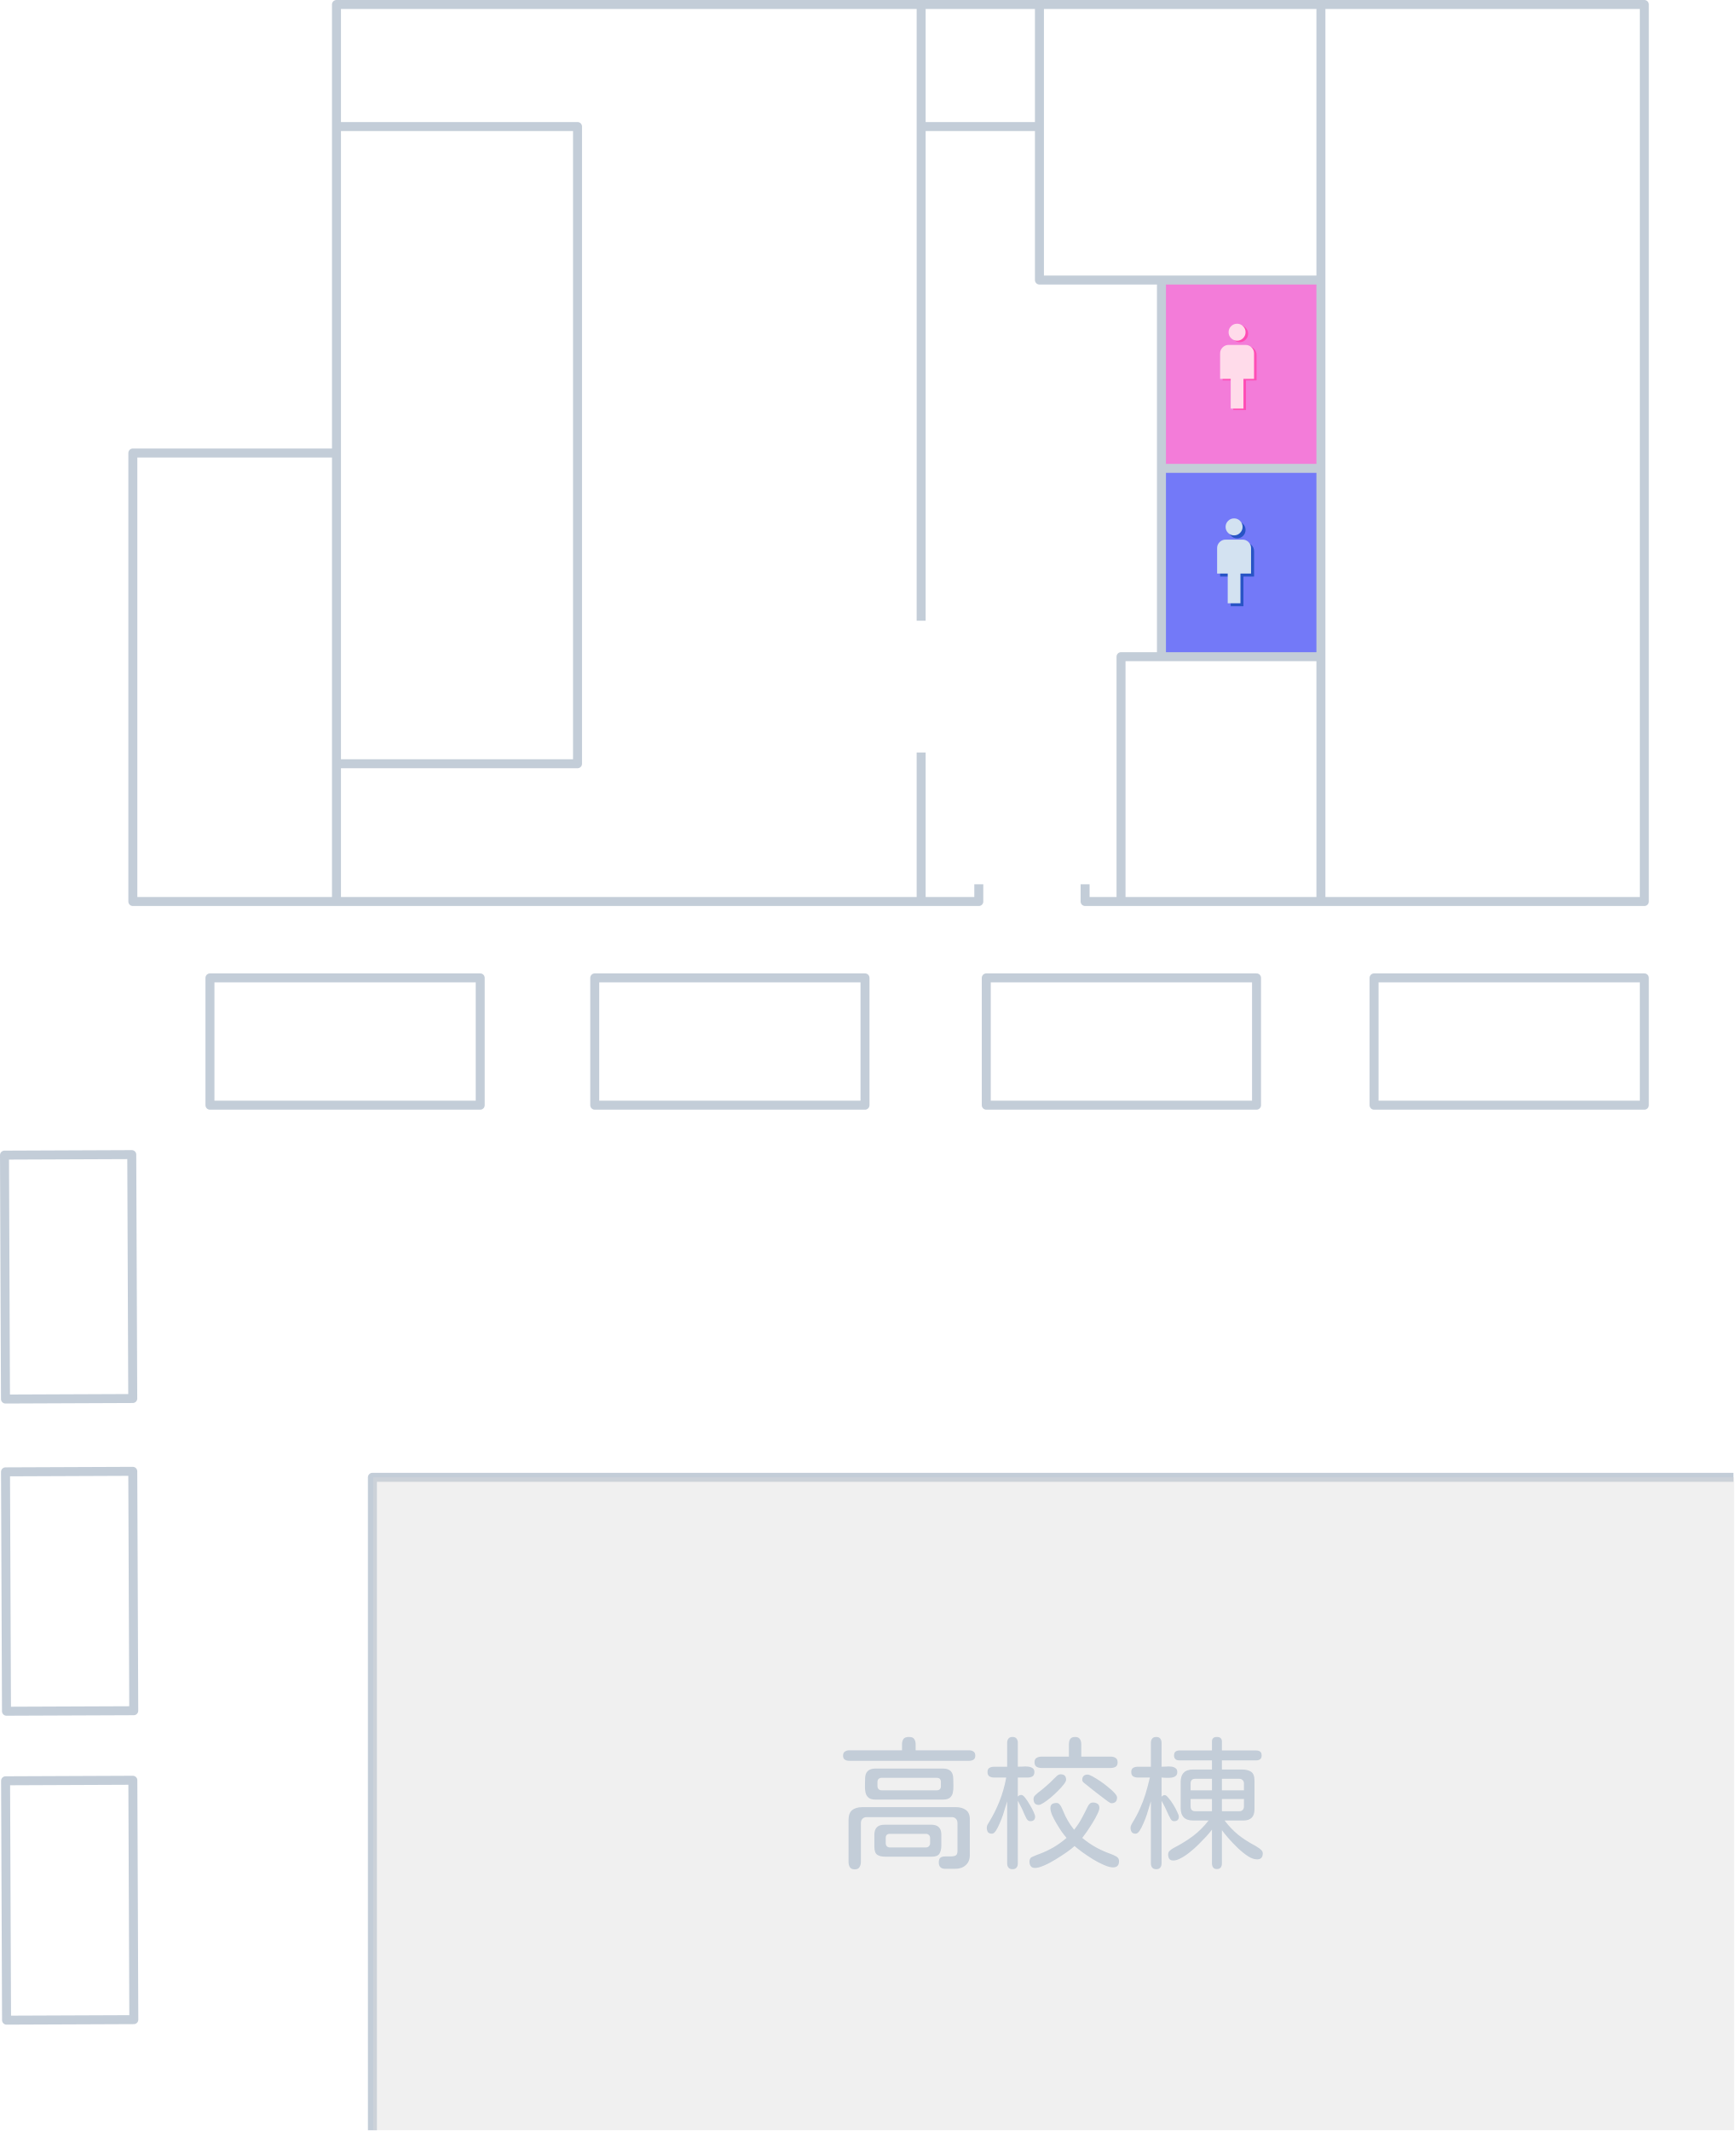
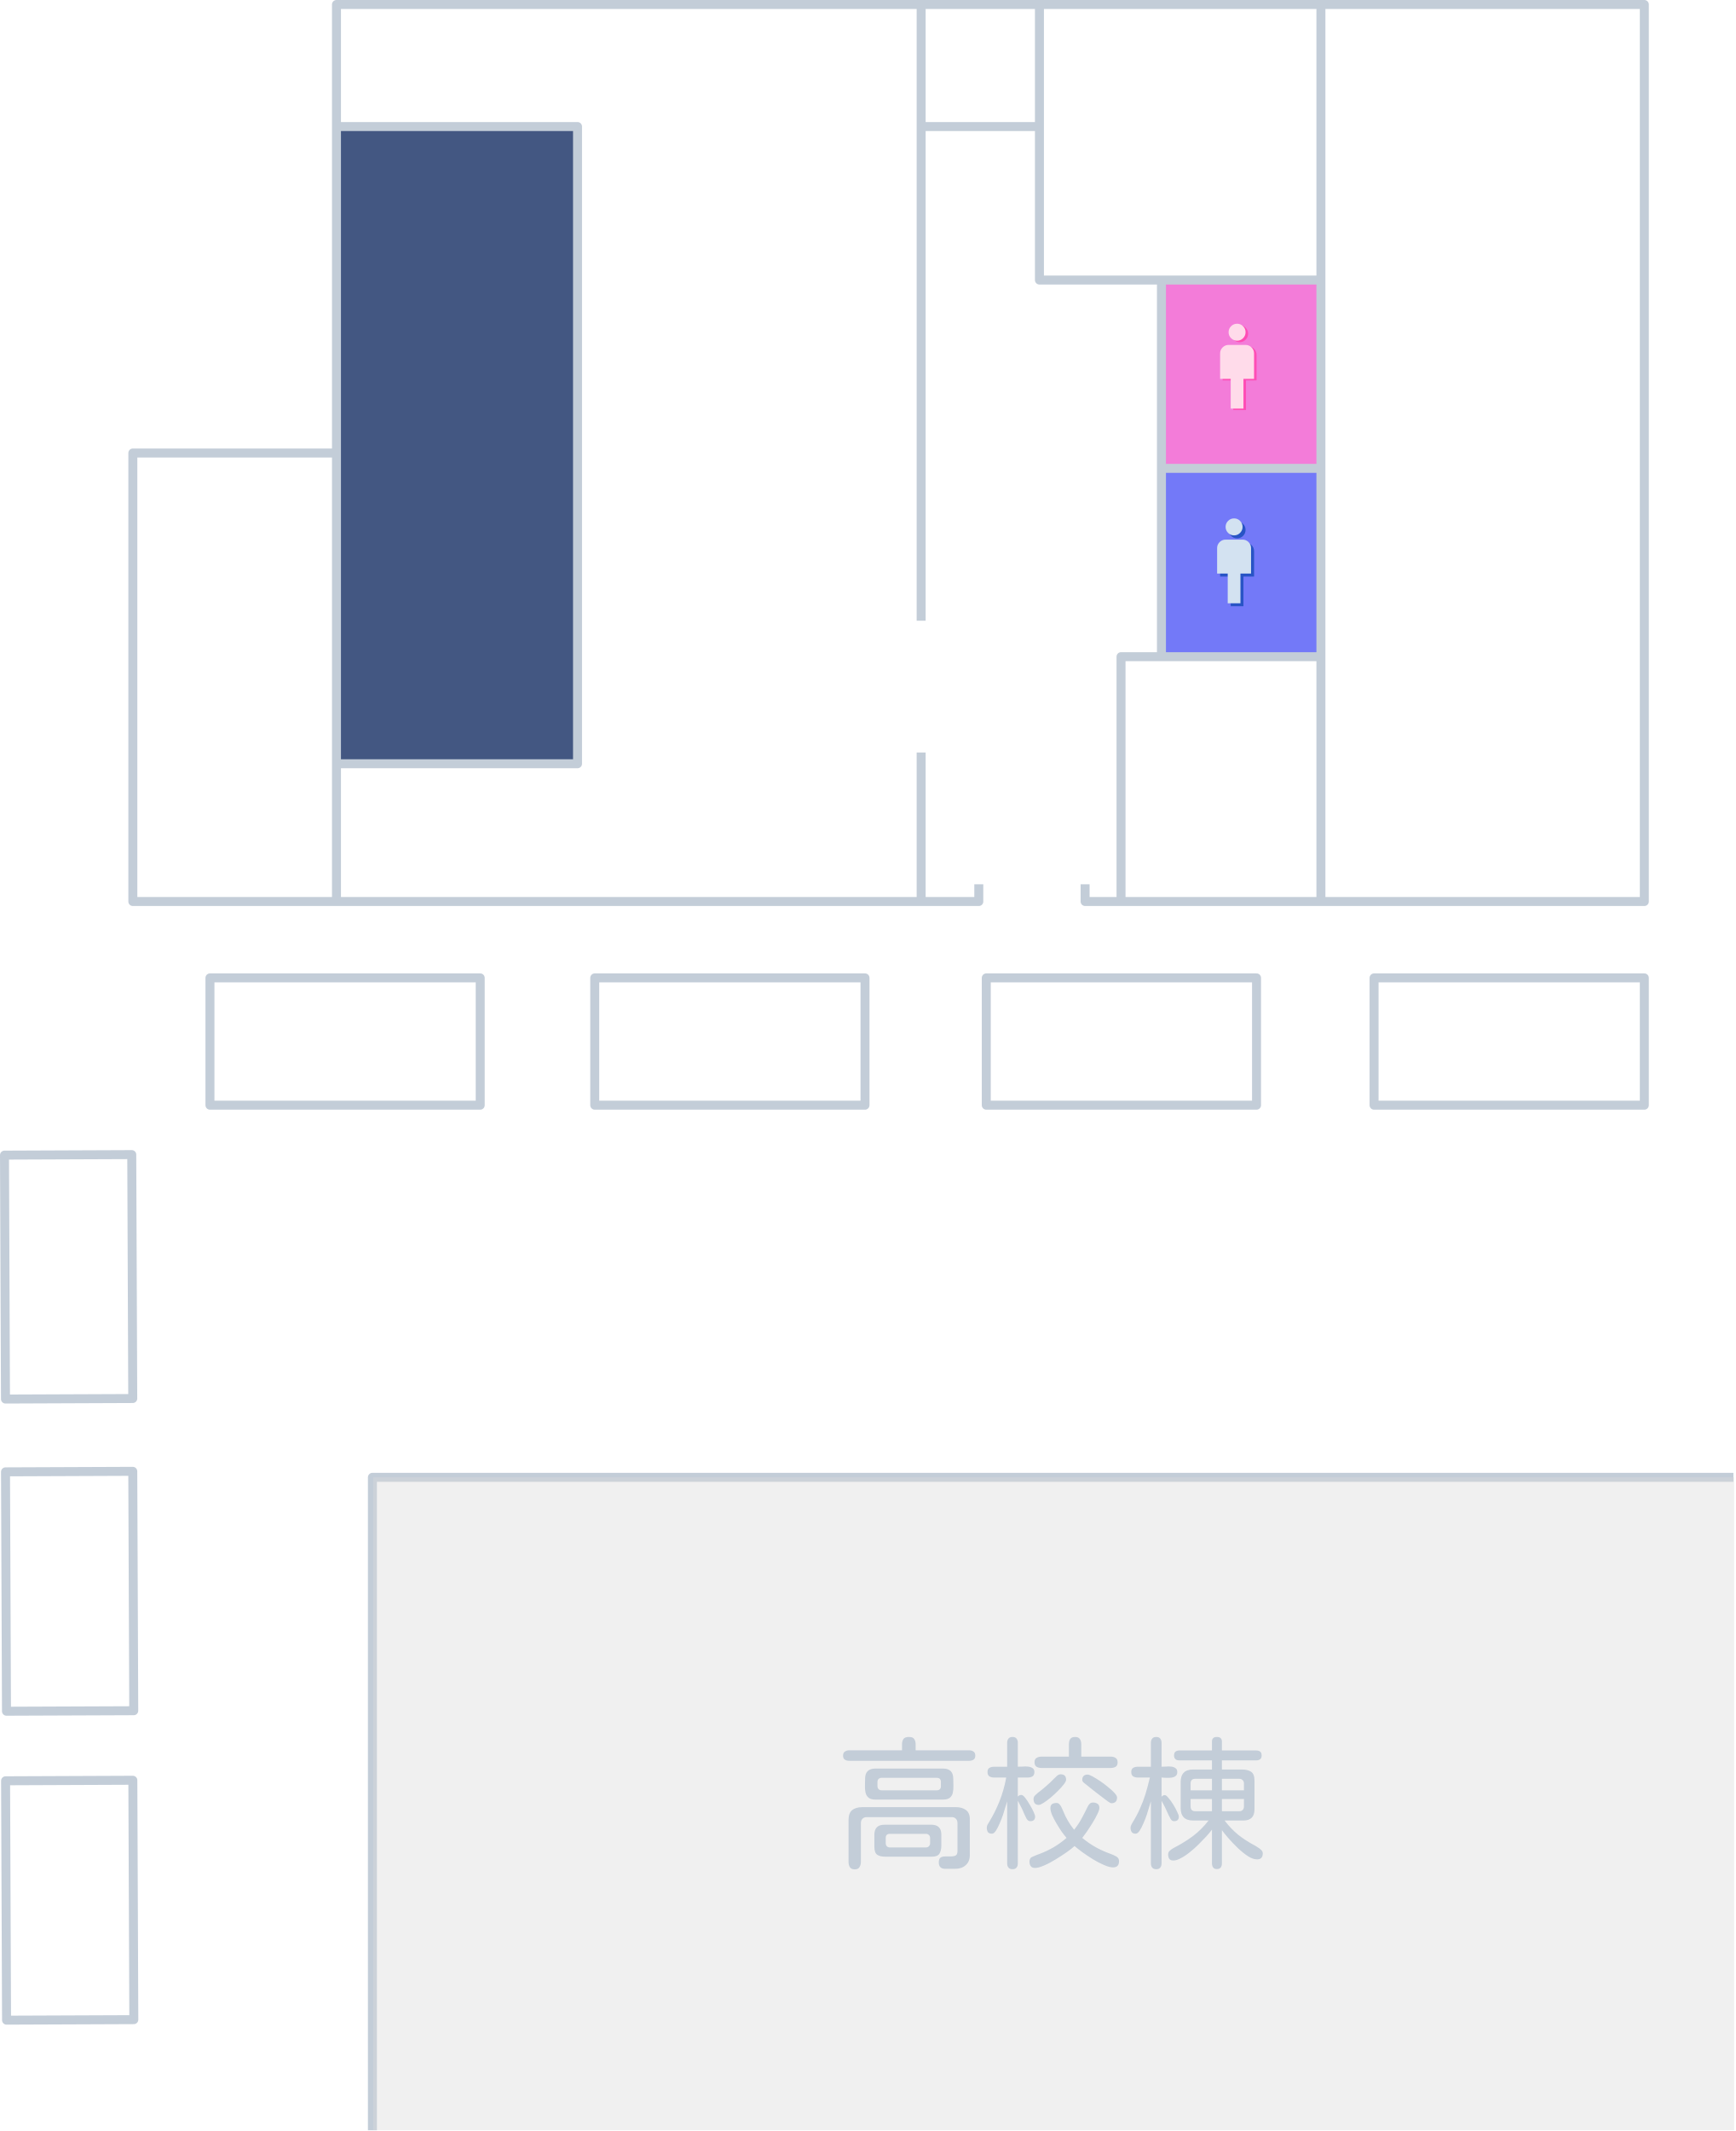
<svg xmlns="http://www.w3.org/2000/svg" width="1159" height="1423" viewBox="0 0 1159 1423" fill="none">
  <path d="M775.729 438.5H882.229V312.75H775.729V438.5Z" fill="#7379F8" />
  <path d="M882.229 187H775.729V312.75H882.229V187Z" fill="#F37CD9" />
+   <path d="M224.725 302.5V510H385.726V84.5H224.725V302.5Z" fill="#435782" />
  <path d="M224.725 602H88.725V302.5H224.725M224.725 602V510M224.725 602H615.228M224.725 302.5V510M224.725 302.5V84.5M224.725 510H385.726V84.5H224.725M224.725 84.5V3H615.228M615.228 602V502.5M615.228 602H653.734V590.5M615.228 3V84.5M615.228 3H694.229M615.228 414.5V84.5M882.229 3H1098.23V602H882.229M882.229 3H694.229M882.229 3V187M882.229 602H748.729M882.229 602V438.5M615.228 84.5H694.229M694.229 84.5V3M694.229 84.5V187H775.729M882.229 187H775.729M882.229 187V312.75M748.729 602V438.5H775.729M748.729 602H724.734V590.5M882.229 438.5H775.729M882.229 438.5V312.75M775.729 187V312.75M775.729 438.5V312.75M775.729 312.75H882.229M140.225 653V738H320.726V653H140.225ZM397.226 653V738H577.728V653H397.226ZM658.729 653V738H839.229V653H658.729ZM917.73 653V738H1098.23V653H917.73ZM87.999 771.001L3 771.347L3.663 934.226L88.662 933.88L87.999 771.001ZM88.68 982.501L3.681 982.847L4.332 1142.69L89.331 1142.35L88.68 982.501ZM88.725 1188.79L3.726 1189.14L4.376 1348.98L89.376 1348.64L88.725 1188.79Z" stroke="#C3CDD8" stroke-width="6" stroke-linejoin="round" />
  <path d="M248.734 1422.5V986.5H1116.73H1157.73" stroke="#C3CDD8" stroke-width="6" stroke-linejoin="round" />
  <rect x="249.234" y="986.5" width="909" height="436" fill="#D9D9D9" fill-opacity="0.4" />
  <path d="M567.297 1175.81C566.109 1175.81 565.109 1175.56 564.297 1175.06C563.484 1174.56 563.078 1173.66 563.078 1172.34C563.078 1171.03 563.484 1170.12 564.297 1169.62C565.109 1169.06 566.109 1168.78 567.297 1168.78H602.453C602.453 1167.41 602.453 1166.06 602.453 1164.75C602.453 1163.38 602.766 1162.22 603.391 1161.28C604.016 1160.34 605.234 1159.88 607.047 1159.88C608.859 1159.88 610.047 1160.34 610.609 1161.28C611.234 1162.22 611.547 1163.38 611.547 1164.75C611.547 1166.12 611.547 1167.47 611.547 1168.78H647.172C648.422 1168.78 649.422 1169.06 650.172 1169.62C650.984 1170.12 651.391 1171.03 651.391 1172.34C651.391 1173.66 650.984 1174.56 650.172 1175.06C649.359 1175.56 648.359 1175.81 647.172 1175.81H567.297ZM584.734 1201.69C582.609 1201.69 581.047 1201.25 580.047 1200.38C579.047 1199.5 578.391 1198.38 578.078 1197C577.766 1195.56 577.641 1194.03 577.703 1192.41C577.766 1190.78 577.797 1189.22 577.797 1187.72C577.797 1183.22 580.109 1180.97 584.734 1180.97H629.828C634.391 1180.97 636.672 1183.22 636.672 1187.72C636.672 1189.22 636.703 1190.78 636.766 1192.41C636.828 1194.03 636.703 1195.56 636.391 1197C636.141 1198.38 635.516 1199.5 634.516 1200.38C633.516 1201.25 631.953 1201.69 629.828 1201.69H584.734ZM588.859 1195.5H625.609C627.484 1195.5 628.422 1194.56 628.422 1192.69V1189.97C628.422 1188.09 627.484 1187.16 625.609 1187.16H588.859C588.047 1187.16 587.359 1187.41 586.797 1187.91C586.297 1188.41 586.047 1189.09 586.047 1189.97V1192.69C586.047 1193.5 586.297 1194.19 586.797 1194.75C587.359 1195.25 588.047 1195.5 588.859 1195.5ZM570.859 1248.28C569.297 1248.28 568.203 1247.78 567.578 1246.78C567.016 1245.78 566.734 1244.59 566.734 1243.22V1215.38C566.734 1212.31 567.516 1210.12 569.078 1208.81C570.703 1207.44 572.984 1206.75 575.922 1206.75H638.547C641.172 1206.75 643.359 1207.38 645.109 1208.62C646.859 1209.88 647.734 1211.94 647.734 1214.81V1238.72C647.734 1241.59 646.828 1243.84 645.016 1245.47C643.203 1247.09 640.922 1247.91 638.172 1247.91H631.328C628.453 1247.91 627.016 1246.5 627.016 1243.69C627.016 1242 627.422 1240.91 628.234 1240.41C629.109 1239.84 630.141 1239.59 631.328 1239.66C632.578 1239.66 633.797 1239.66 634.984 1239.66C636.234 1239.66 637.297 1239.47 638.172 1239.09C639.047 1238.66 639.484 1237.69 639.484 1236.19V1217.34C639.484 1216.16 639.141 1215.22 638.453 1214.53C637.828 1213.78 636.891 1213.41 635.641 1213.41H578.828C577.641 1213.41 576.703 1213.78 576.016 1214.53C575.328 1215.22 574.984 1216.16 574.984 1217.34V1243.22C574.984 1244.59 574.672 1245.78 574.047 1246.78C573.484 1247.78 572.422 1248.28 570.859 1248.28ZM591.484 1239.84C589.047 1239.84 587.172 1239.41 585.859 1238.53C584.609 1237.59 583.984 1235.81 583.984 1233.19V1225.22C583.984 1220.72 586.234 1218.47 590.734 1218.47H621.953C626.453 1218.47 628.703 1220.66 628.703 1225.03V1232.34C628.703 1234.66 628.266 1236.5 627.391 1237.88C626.516 1239.19 624.797 1239.84 622.234 1239.84H591.484ZM594.391 1233.66H618.297C619.172 1233.66 619.859 1233.41 620.359 1232.91C620.922 1232.34 621.203 1231.66 621.203 1230.84V1227.28C621.203 1226.41 620.922 1225.75 620.359 1225.31C619.859 1224.81 619.172 1224.56 618.297 1224.56H594.391C592.516 1224.56 591.578 1225.47 591.578 1227.28V1230.84C591.578 1231.66 591.828 1232.34 592.328 1232.91C592.891 1233.41 593.578 1233.66 594.391 1233.66ZM676.234 1248.19C674.984 1248.19 674.078 1247.81 673.516 1247.06C672.953 1246.38 672.672 1245.44 672.672 1244.25V1202.91C672.484 1203.47 672.141 1204.56 671.641 1206.19C671.203 1207.81 670.641 1209.66 669.953 1211.72C669.266 1213.78 668.484 1215.78 667.609 1217.72C666.797 1219.66 665.953 1221.28 665.078 1222.59C664.203 1223.84 663.359 1224.47 662.547 1224.47C661.297 1224.47 660.391 1224.12 659.828 1223.44C659.328 1222.69 659.078 1221.72 659.078 1220.53C659.078 1219.91 659.203 1219.28 659.453 1218.66C659.766 1218.03 660.078 1217.5 660.391 1217.06C663.203 1212.5 665.578 1207.78 667.516 1202.91C669.453 1198.03 670.922 1192.94 671.922 1187.62L672.016 1186.97H663.953C662.766 1186.97 661.734 1186.72 660.859 1186.22C659.984 1185.66 659.547 1184.69 659.547 1183.31C659.547 1181.94 659.984 1181 660.859 1180.5C661.734 1180 662.766 1179.75 663.953 1179.75H672.672V1163.81C672.672 1162.62 672.953 1161.69 673.516 1161C674.078 1160.25 674.984 1159.88 676.234 1159.88C677.484 1159.88 678.391 1160.25 678.953 1161C679.516 1161.69 679.797 1162.62 679.797 1163.81V1179.75C680.672 1179.75 681.703 1179.72 682.891 1179.66C684.141 1179.53 685.359 1179.53 686.547 1179.66C687.797 1179.78 688.828 1180.12 689.641 1180.69C690.453 1181.19 690.859 1182.06 690.859 1183.31C690.859 1184.69 690.422 1185.66 689.547 1186.22C688.672 1186.72 687.609 1186.97 686.359 1186.97H679.797V1199.72C680.359 1198.97 681.172 1198.59 682.234 1198.59C682.859 1198.59 683.672 1199.22 684.672 1200.47C685.672 1201.72 686.672 1203.22 687.672 1204.97C688.734 1206.66 689.609 1208.28 690.297 1209.84C690.984 1211.34 691.328 1212.41 691.328 1213.03C691.328 1215.09 690.266 1216.12 688.141 1216.12C687.141 1216.12 686.297 1215.56 685.609 1214.44C684.984 1213.25 684.516 1212.28 684.203 1211.53C683.578 1209.97 682.891 1208.44 682.141 1206.94C681.391 1205.44 680.609 1203.94 679.797 1202.44V1244.25C679.797 1245.44 679.516 1246.38 678.953 1247.06C678.391 1247.81 677.484 1248.19 676.234 1248.19ZM695.641 1180.59C694.328 1180.59 693.203 1180.31 692.266 1179.75C691.391 1179.19 690.953 1178.19 690.953 1176.75C690.953 1175.31 691.422 1174.34 692.359 1173.84C693.297 1173.28 694.391 1173 695.641 1173H713.922V1164.75C713.922 1163.31 714.203 1162.16 714.766 1161.28C715.391 1160.34 716.484 1159.88 718.047 1159.88C719.609 1159.88 720.672 1160.34 721.234 1161.28C721.859 1162.16 722.172 1163.31 722.172 1164.75V1173H741.766C743.078 1173 744.172 1173.28 745.047 1173.84C745.984 1174.41 746.453 1175.41 746.453 1176.84C746.453 1178.28 745.984 1179.28 745.047 1179.84C744.109 1180.34 743.016 1180.59 741.766 1180.59H695.641ZM693.859 1205.25C692.609 1205.25 691.703 1204.91 691.141 1204.22C690.578 1203.47 690.297 1202.5 690.297 1201.31C690.297 1200.38 690.641 1199.56 691.328 1198.88C692.016 1198.19 692.672 1197.59 693.297 1197.09C695.234 1195.66 697.078 1194.16 698.828 1192.59C700.641 1191.03 702.391 1189.38 704.078 1187.62C704.578 1187.12 705.203 1186.53 705.953 1185.84C706.766 1185.16 707.578 1184.81 708.391 1184.81C710.828 1184.81 712.047 1186.03 712.047 1188.47C712.047 1189.16 711.547 1190.16 710.547 1191.47C709.547 1192.78 708.234 1194.25 706.609 1195.88C705.047 1197.44 703.422 1198.94 701.734 1200.38C700.047 1201.75 698.484 1202.91 697.047 1203.84C695.609 1204.78 694.547 1205.25 693.859 1205.25ZM742.234 1204.12C741.922 1204.12 741.234 1203.78 740.172 1203.09C739.109 1202.34 737.859 1201.41 736.422 1200.28C734.984 1199.16 733.516 1198.03 732.016 1196.91C730.516 1195.72 729.172 1194.66 727.984 1193.72C726.859 1192.78 726.047 1192.12 725.547 1191.75C725.109 1191.44 724.547 1191 723.859 1190.44C723.172 1189.81 722.828 1189.19 722.828 1188.56C722.828 1186.19 724.047 1185 726.484 1185C727.109 1185 728.172 1185.41 729.672 1186.22C731.172 1187.03 732.859 1188.06 734.734 1189.31C736.609 1190.56 738.391 1191.91 740.078 1193.34C741.828 1194.72 743.266 1196.03 744.391 1197.28C745.516 1198.53 746.078 1199.53 746.078 1200.28C746.078 1202.84 744.797 1204.12 742.234 1204.12ZM691.328 1247.34C689.953 1247.34 688.984 1246.94 688.422 1246.12C687.859 1245.38 687.578 1244.38 687.578 1243.12C687.578 1242.06 687.891 1241.19 688.516 1240.5C688.766 1240.25 689.297 1239.97 690.109 1239.66C690.922 1239.28 691.734 1238.94 692.547 1238.62C693.422 1238.31 694.016 1238.09 694.328 1237.97C697.641 1236.72 700.797 1235.22 703.797 1233.47C706.859 1231.66 709.703 1229.59 712.328 1227.28C711.516 1226.34 710.484 1225.03 709.234 1223.34C708.047 1221.59 706.859 1219.72 705.672 1217.72C704.484 1215.72 703.484 1213.81 702.672 1212C701.922 1210.12 701.547 1208.59 701.547 1207.41C701.547 1206.09 701.922 1205.19 702.672 1204.69C703.484 1204.19 704.484 1203.94 705.672 1203.94C706.484 1203.94 707.172 1204.28 707.734 1204.97C708.359 1205.66 708.859 1206.47 709.234 1207.41C709.672 1208.28 709.984 1209 710.172 1209.56C711.922 1213.94 714.328 1218.03 717.391 1221.84C719.391 1219.34 721.078 1216.81 722.453 1214.25C723.828 1211.69 725.203 1209 726.578 1206.19C726.953 1205.44 727.391 1204.84 727.891 1204.41C728.391 1203.91 729.078 1203.66 729.953 1203.66C731.203 1203.66 732.234 1203.94 733.047 1204.5C733.859 1205 734.266 1205.94 734.266 1207.31C734.266 1208.25 733.797 1209.66 732.859 1211.53C731.984 1213.34 730.891 1215.31 729.578 1217.44C728.266 1219.56 726.984 1221.53 725.734 1223.34C724.484 1225.09 723.516 1226.41 722.828 1227.28C725.766 1229.72 728.797 1231.81 731.922 1233.56C735.109 1235.31 738.484 1236.81 742.047 1238.06C743.109 1238.44 744.266 1238.97 745.516 1239.66C746.766 1240.34 747.391 1241.38 747.391 1242.75C747.391 1245.56 746.078 1246.97 743.453 1246.97C741.766 1246.97 739.734 1246.44 737.359 1245.38C734.984 1244.38 732.516 1243.09 729.953 1241.53C727.453 1239.97 725.109 1238.41 722.922 1236.84C720.734 1235.22 718.984 1233.84 717.672 1232.72C716.484 1233.84 714.734 1235.22 712.422 1236.84C710.109 1238.47 707.609 1240.09 704.922 1241.72C702.297 1243.34 699.734 1244.69 697.234 1245.75C694.797 1246.81 692.828 1247.34 691.328 1247.34ZM812.734 1248.09C811.547 1248.09 810.703 1247.72 810.203 1246.97C809.703 1246.22 809.453 1245.31 809.453 1244.25V1221.75C808.578 1222.94 807.359 1224.41 805.797 1226.16C804.234 1227.84 802.484 1229.66 800.547 1231.59C798.672 1233.47 796.703 1235.22 794.641 1236.84C792.641 1238.47 790.672 1239.78 788.734 1240.78C786.859 1241.84 785.172 1242.38 783.672 1242.38C782.359 1242.38 781.453 1242 780.953 1241.25C780.453 1240.5 780.203 1239.53 780.203 1238.34C780.203 1237.28 780.578 1236.44 781.328 1235.81C782.078 1235.12 782.859 1234.56 783.672 1234.12C788.297 1231.75 792.578 1229.12 796.516 1226.25C800.453 1223.31 804.016 1219.78 807.203 1215.66H796.797C791.297 1215.66 788.547 1212.84 788.547 1207.22V1190.06C788.547 1184.44 791.297 1181.62 796.797 1181.62H809.453V1175.53H787.797C785.359 1175.53 784.141 1174.41 784.141 1172.16C784.141 1170.97 784.484 1170.12 785.172 1169.62C785.859 1169.12 786.734 1168.88 787.797 1168.88H809.453V1162.97C809.453 1160.91 810.547 1159.88 812.734 1159.88C814.984 1159.88 816.109 1160.91 816.109 1162.97V1168.88H838.891C840.016 1168.88 840.922 1169.12 841.609 1169.62C842.297 1170.12 842.641 1171 842.641 1172.25C842.641 1173.44 842.297 1174.28 841.609 1174.78C840.922 1175.28 840.016 1175.53 838.891 1175.53H816.109V1181.62H829.422C832.109 1181.62 834.172 1182.12 835.609 1183.12C837.109 1184.12 837.859 1186.09 837.859 1189.03V1208.25C837.859 1213.19 835.391 1215.66 830.453 1215.66H817.891C820.641 1219.28 823.641 1222.44 826.891 1225.12C830.203 1227.75 833.859 1230.12 837.859 1232.25C838.484 1232.56 839.203 1233 840.016 1233.56C840.891 1234.06 841.672 1234.66 842.359 1235.34C843.047 1236.03 843.391 1236.78 843.391 1237.59C843.391 1240.28 842.141 1241.62 839.641 1241.62C837.766 1241.62 835.703 1240.91 833.453 1239.47C831.203 1237.97 828.953 1236.16 826.703 1234.03C824.453 1231.84 822.391 1229.69 820.516 1227.56C818.641 1225.38 817.172 1223.56 816.109 1222.12V1244.25C816.109 1245.38 815.859 1246.28 815.359 1246.97C814.859 1247.72 813.984 1248.09 812.734 1248.09ZM772.234 1248.19C770.984 1248.19 770.078 1247.81 769.516 1247.06C768.953 1246.38 768.672 1245.44 768.672 1244.25V1202.81C768.484 1203.44 768.141 1204.56 767.641 1206.19C767.203 1207.81 766.641 1209.66 765.953 1211.72C765.266 1213.78 764.484 1215.78 763.609 1217.72C762.797 1219.66 761.953 1221.28 761.078 1222.59C760.203 1223.84 759.328 1224.47 758.453 1224.47C757.203 1224.47 756.328 1224.09 755.828 1223.34C755.328 1222.59 755.078 1221.62 755.078 1220.44C755.078 1219.88 755.234 1219.28 755.547 1218.66C755.859 1218.03 756.141 1217.5 756.391 1217.06C758.453 1213.75 760.141 1210.56 761.453 1207.5C762.828 1204.44 764.016 1201.31 765.016 1198.12C766.016 1194.88 766.953 1191.38 767.828 1187.62L768.016 1186.97H759.953C758.766 1186.97 757.734 1186.72 756.859 1186.22C755.984 1185.66 755.547 1184.69 755.547 1183.31C755.547 1181.94 755.984 1181 756.859 1180.5C757.734 1180 758.766 1179.75 759.953 1179.75H768.672V1163.81C768.672 1162.62 768.953 1161.69 769.516 1161C770.078 1160.25 770.984 1159.88 772.234 1159.88C773.484 1159.88 774.391 1160.25 774.953 1161C775.516 1161.69 775.797 1162.62 775.797 1163.81V1179.75C776.547 1179.75 777.484 1179.72 778.609 1179.66C779.797 1179.53 780.984 1179.53 782.172 1179.66C783.359 1179.78 784.328 1180.12 785.078 1180.69C785.891 1181.19 786.297 1182.06 786.297 1183.31C786.297 1184.56 785.891 1185.47 785.078 1186.03C784.328 1186.59 783.359 1186.94 782.172 1187.06C781.047 1187.19 779.891 1187.22 778.703 1187.16C777.578 1187.03 776.609 1186.97 775.797 1186.97V1199.81C776.422 1199.06 777.141 1198.69 777.953 1198.69C778.578 1198.69 779.391 1199.31 780.391 1200.56C781.453 1201.75 782.516 1203.22 783.578 1204.97C784.641 1206.66 785.516 1208.28 786.203 1209.84C786.953 1211.34 787.328 1212.41 787.328 1213.03C787.328 1215.09 786.266 1216.12 784.141 1216.12C783.203 1216.12 782.422 1215.59 781.797 1214.53C781.172 1213.41 780.703 1212.5 780.391 1211.81C779.703 1210.19 778.984 1208.62 778.234 1207.12C777.484 1205.56 776.672 1204.03 775.797 1202.53V1244.25C775.797 1245.44 775.516 1246.38 774.953 1247.06C774.391 1247.81 773.484 1248.19 772.234 1248.19ZM795.203 1195.5H809.453V1187.81H798.297C796.234 1187.81 795.203 1188.84 795.203 1190.91V1195.5ZM816.109 1195.5H830.828V1191C830.828 1190.06 830.547 1189.31 829.984 1188.75C829.422 1188.12 828.672 1187.81 827.734 1187.81H816.109V1195.5ZM798.297 1209.47H809.453V1201.31H795.203V1206.28C795.203 1208.41 796.234 1209.47 798.297 1209.47ZM816.109 1209.47H827.734C828.672 1209.47 829.422 1209.19 829.984 1208.62C830.547 1208 830.828 1207.22 830.828 1206.28V1201.31H816.109V1209.47Z" fill="#C3CDD8" />
  <path d="M821.985 404.833V385H814.901V368C814.901 366.442 815.456 365.108 816.566 363.998C817.676 362.888 819.01 362.333 820.568 362.333H831.901C833.46 362.333 834.794 362.888 835.903 363.998C837.013 365.108 837.568 366.442 837.568 368V385H830.485V404.833H821.985ZM826.235 359.5C824.676 359.5 823.342 358.945 822.233 357.835C821.123 356.726 820.568 355.392 820.568 353.833C820.568 352.275 821.123 350.941 822.233 349.831C823.342 348.721 824.676 348.167 826.235 348.167C827.793 348.167 829.127 348.721 830.237 349.831C831.347 350.941 831.901 352.275 831.901 353.833C831.901 355.392 831.347 356.726 830.237 357.835C829.127 358.945 827.793 359.5 826.235 359.5Z" fill="#2854C5" />
  <path d="M819.985 402.833V383H812.901V366C812.901 364.442 813.456 363.108 814.566 361.998C815.676 360.888 817.01 360.333 818.568 360.333H829.901C831.46 360.333 832.794 360.888 833.903 361.998C835.013 363.108 835.568 364.442 835.568 366V383H828.485V402.833H819.985ZM824.235 357.5C822.676 357.5 821.342 356.945 820.233 355.835C819.123 354.726 818.568 353.392 818.568 351.833C818.568 350.275 819.123 348.941 820.233 347.831C821.342 346.721 822.676 346.167 824.235 346.167C825.793 346.167 827.127 346.721 828.237 347.831C829.347 348.941 829.901 350.275 829.901 351.833C829.901 353.392 829.347 354.726 828.237 355.835C827.127 356.945 825.793 357.5 824.235 357.5Z" fill="#D3E2F1" />
  <g clip-path="url(#clip0_553_1169)">
    <path d="M823.685 273.833V254H816.602V237C816.602 235.442 817.156 234.108 818.266 232.998C819.376 231.888 820.71 231.333 822.268 231.333H833.602C835.16 231.333 836.494 231.888 837.604 232.998C838.713 234.108 839.268 235.442 839.268 237V254H832.185V273.833H823.685ZM827.935 228.5C826.377 228.5 825.043 227.945 823.933 226.835C822.823 225.726 822.268 224.392 822.268 222.833C822.268 221.275 822.823 219.941 823.933 218.831C825.043 217.721 826.377 217.167 827.935 217.167C829.493 217.167 830.827 217.721 831.937 218.831C833.047 219.941 833.602 221.275 833.602 222.833C833.602 224.392 833.047 225.726 831.937 226.835C830.827 227.945 829.493 228.5 827.935 228.5Z" fill="#FF4DB5" />
    <path d="M821.985 272.833V253H814.901V236C814.901 234.442 815.456 233.108 816.566 231.998C817.676 230.888 819.01 230.333 820.568 230.333H831.901C833.46 230.333 834.794 230.888 835.903 231.998C837.013 233.108 837.568 234.442 837.568 236V253H830.485V272.833H821.985ZM826.235 227.5C824.676 227.5 823.342 226.945 822.233 225.835C821.123 224.726 820.568 223.392 820.568 221.833C820.568 220.275 821.123 218.941 822.233 217.831C823.342 216.721 824.676 216.167 826.235 216.167C827.793 216.167 829.127 216.721 830.237 217.831C831.347 218.941 831.901 220.275 831.901 221.833C831.901 223.392 831.347 224.726 830.237 225.835C829.127 226.945 827.793 227.5 826.235 227.5Z" fill="#FFDBEA" />
  </g>
  <defs>
    <clipPath id="clip0_553_1169">
      <rect width="68" height="68" fill="#1A2430" transform="translate(792.234 210.5)" />
    </clipPath>
  </defs>
</svg>
